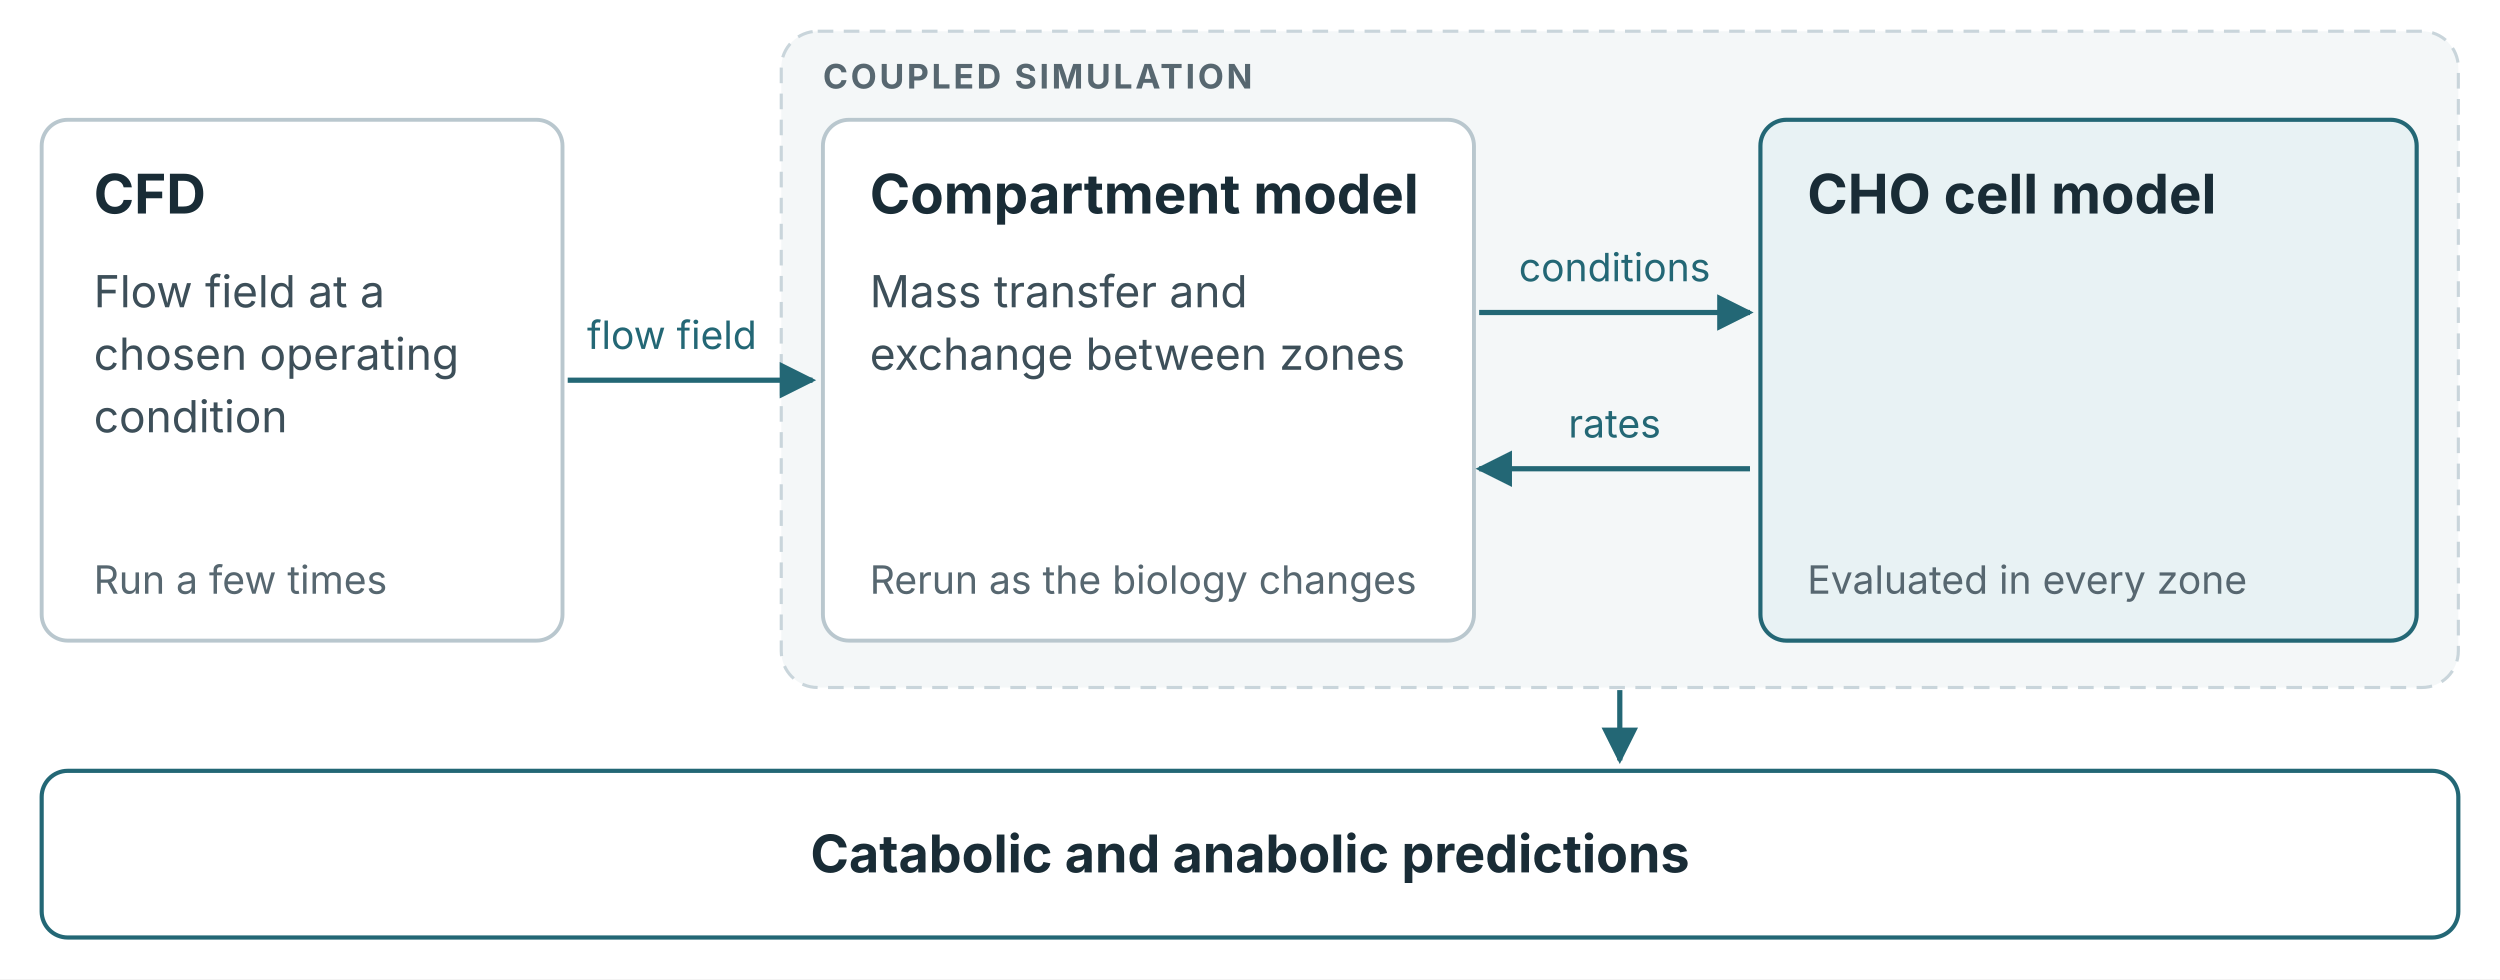
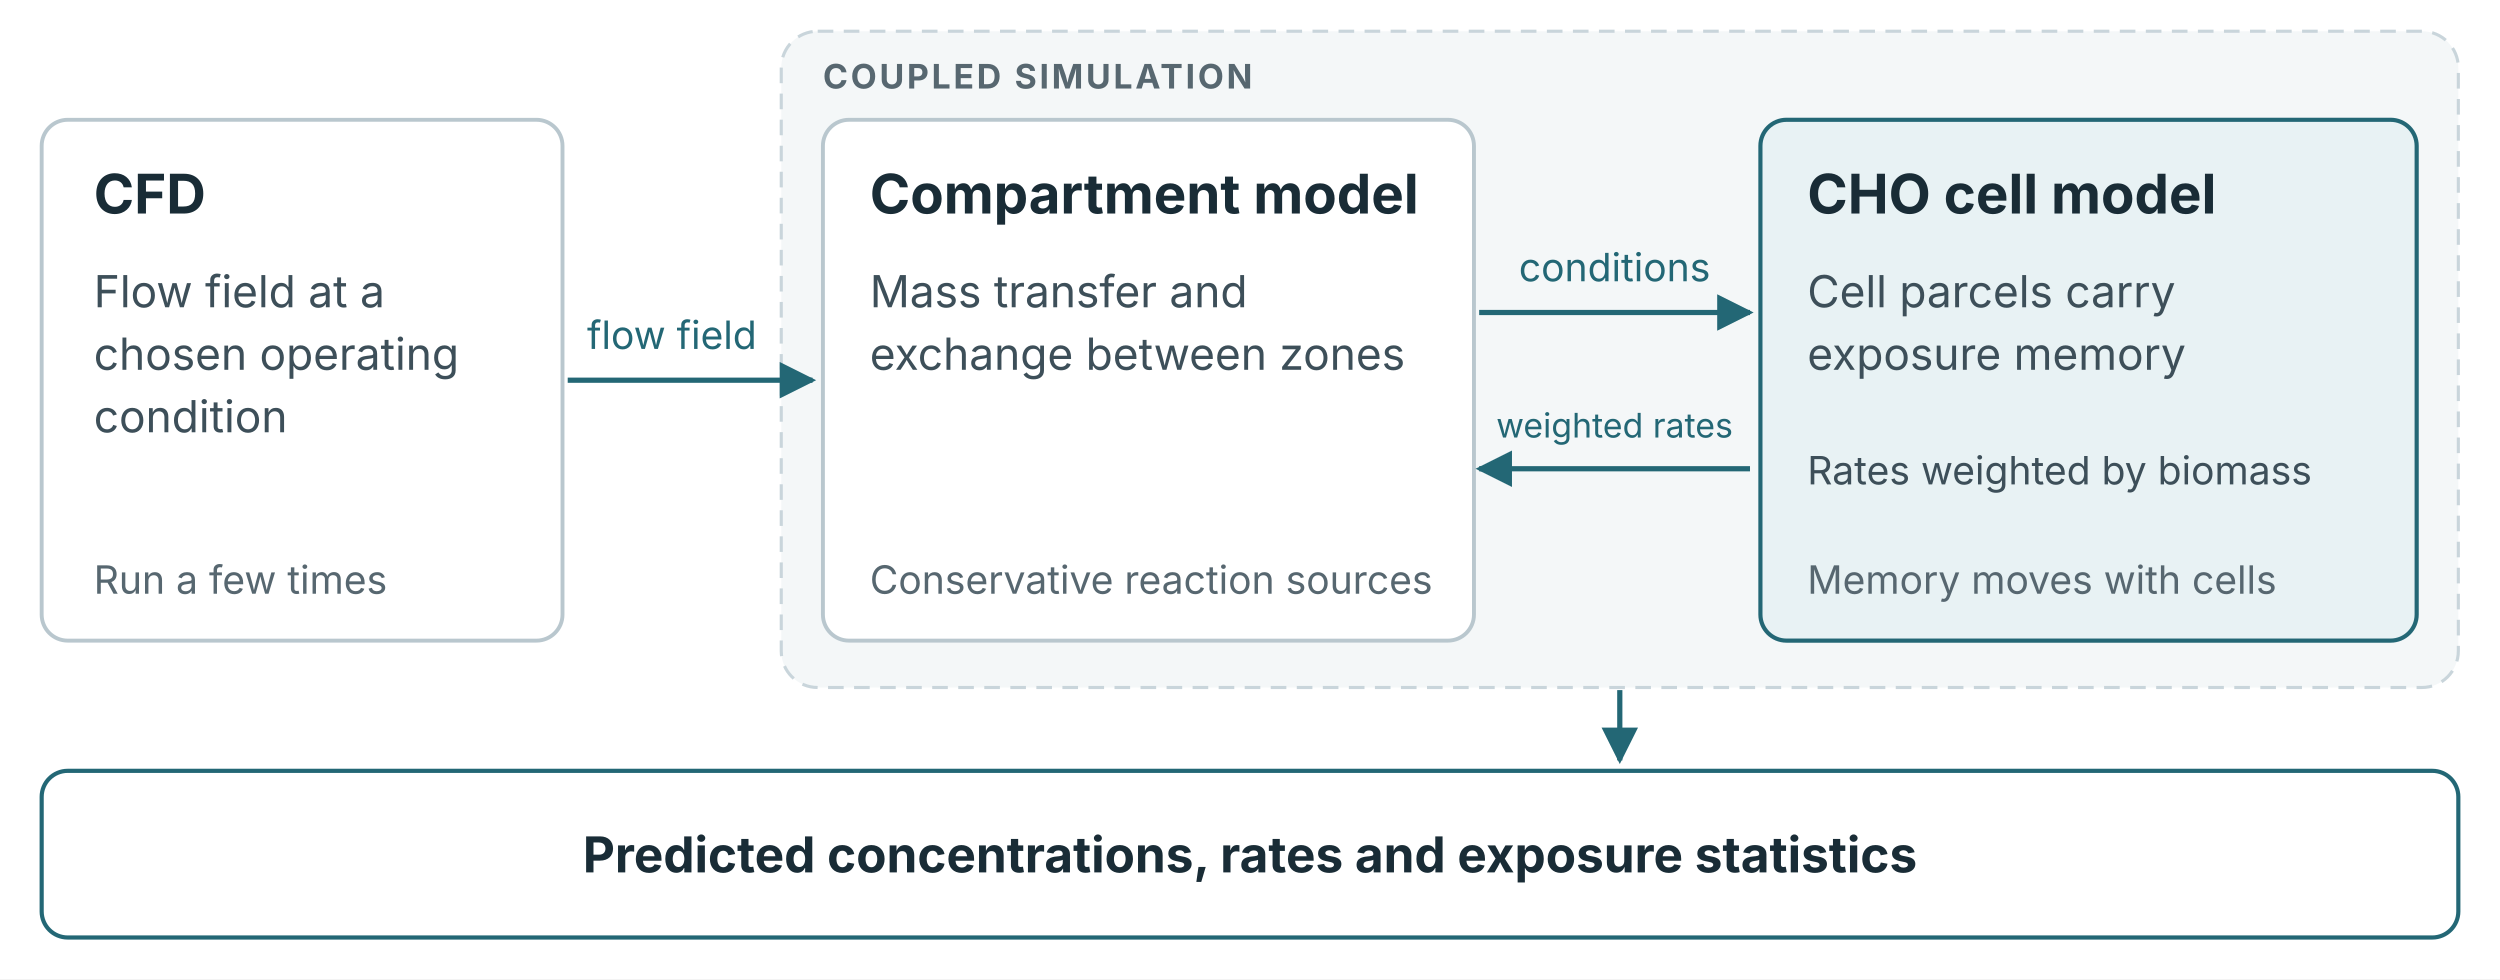
<svg xmlns="http://www.w3.org/2000/svg" width="960" height="376" viewBox="0 0 960 376" role="img" aria-labelledby="title desc" font-family="Inter, 'Segoe UI', 'Helvetica Neue', Arial, sans-serif">
  <defs>
    <marker id="arrow" viewBox="0 0 10 10" refX="9" refY="5" markerWidth="7" markerHeight="7" orient="auto-start-reverse">
      <path d="M0,0 L10,5 L0,10 z" fill="#236775" />
    </marker>
  </defs>
  <rect width="960" height="376" fill="#ffffff" />
  <rect x="16" y="46" width="200" height="200" rx="10" fill="#ffffff" stroke="#b9c7ce" stroke-width="1.5" />
  <text x="36" y="82" fill="#192c36" font-size="21" font-weight="700">CFD</text>
  <g fill="#3d4f59" font-size="17">
    <text x="36" y="118">Flow field at a</text>
    <text x="36" y="142">chosen operating</text>
    <text x="36" y="166">condition</text>
  </g>
  <text x="36" y="228" fill="#576770" font-size="15">Run a few times</text>
  <rect x="300" y="12" width="644" height="252" rx="14" fill="#f4f7f8" stroke="#c9d5db" stroke-width="1.2" stroke-dasharray="6 4" />
  <text x="316" y="34" fill="#576770" font-size="13" font-weight="700" letter-spacing="0.08em">COUPLED SIMULATION</text>
  <rect x="316" y="46" width="250" height="200" rx="10" fill="#ffffff" stroke="#b9c7ce" stroke-width="1.5" />
  <text x="334" y="82" fill="#192c36" font-size="21" font-weight="700">Compartment model</text>
  <g fill="#3d4f59" font-size="17">
    <text x="334" y="118">Mass transfer and</text>
    <text x="334" y="142">exchange between zones</text>
  </g>
-   <text x="334" y="228" fill="#576770" font-size="15">Rerun as the biology changes</text>
+   <text x="334" y="228" fill="#576770" font-size="15">Conservative reaction sources</text>
  <rect x="676" y="46" width="252" height="200" rx="10" fill="#e8f2f4" stroke="#236775" stroke-width="1.6" />
  <text x="694" y="82" fill="#192c36" font-size="21" font-weight="700">CHO cell model</text>
-   <text x="694" y="228" fill="#576770" font-size="15">Evaluated in every zone</text>
+   <g fill="#3d4f59" font-size="17">
+     <text x="694" y="118">Cell parcels carry</text>
+     <text x="694" y="142">exposure memory</text>
+   </g>
+   <text x="694" y="186" fill="#3d4f59" font-size="15">Rates weighted by biomass</text>
+   <text x="694" y="228" fill="#576770" font-size="15">Memory moves with cells</text>
  <rect x="16" y="296" width="928" height="64" rx="10" fill="#ffffff" stroke="#236775" stroke-width="1.6" />
-   <text x="480" y="335" fill="#192c36" font-size="20" font-weight="700" text-anchor="middle">Catabolic and anabolic predictions</text>
+   <text x="480" y="335" fill="#192c36" font-size="19" font-weight="700" text-anchor="middle">Predicted concentrations, rates and exposure statistics</text>
  <g stroke="#236775" stroke-width="2" fill="none" marker-end="url(#arrow)">
    <line x1="218" y1="146" x2="312" y2="146" />
    <line x1="568" y1="120" x2="672" y2="120" />
    <line x1="672" y1="180" x2="568" y2="180" />
    <line x1="622" y1="265" x2="622" y2="292" />
  </g>
  <g fill="#236775" font-size="15" text-anchor="middle">
    <text x="258" y="134">flow field</text>
    <text x="620" y="108">conditions</text>
-     <text x="620" y="168">rates</text>
+     <text x="620" y="168" font-size="13">weighted rates</text>
  </g>
</svg>
